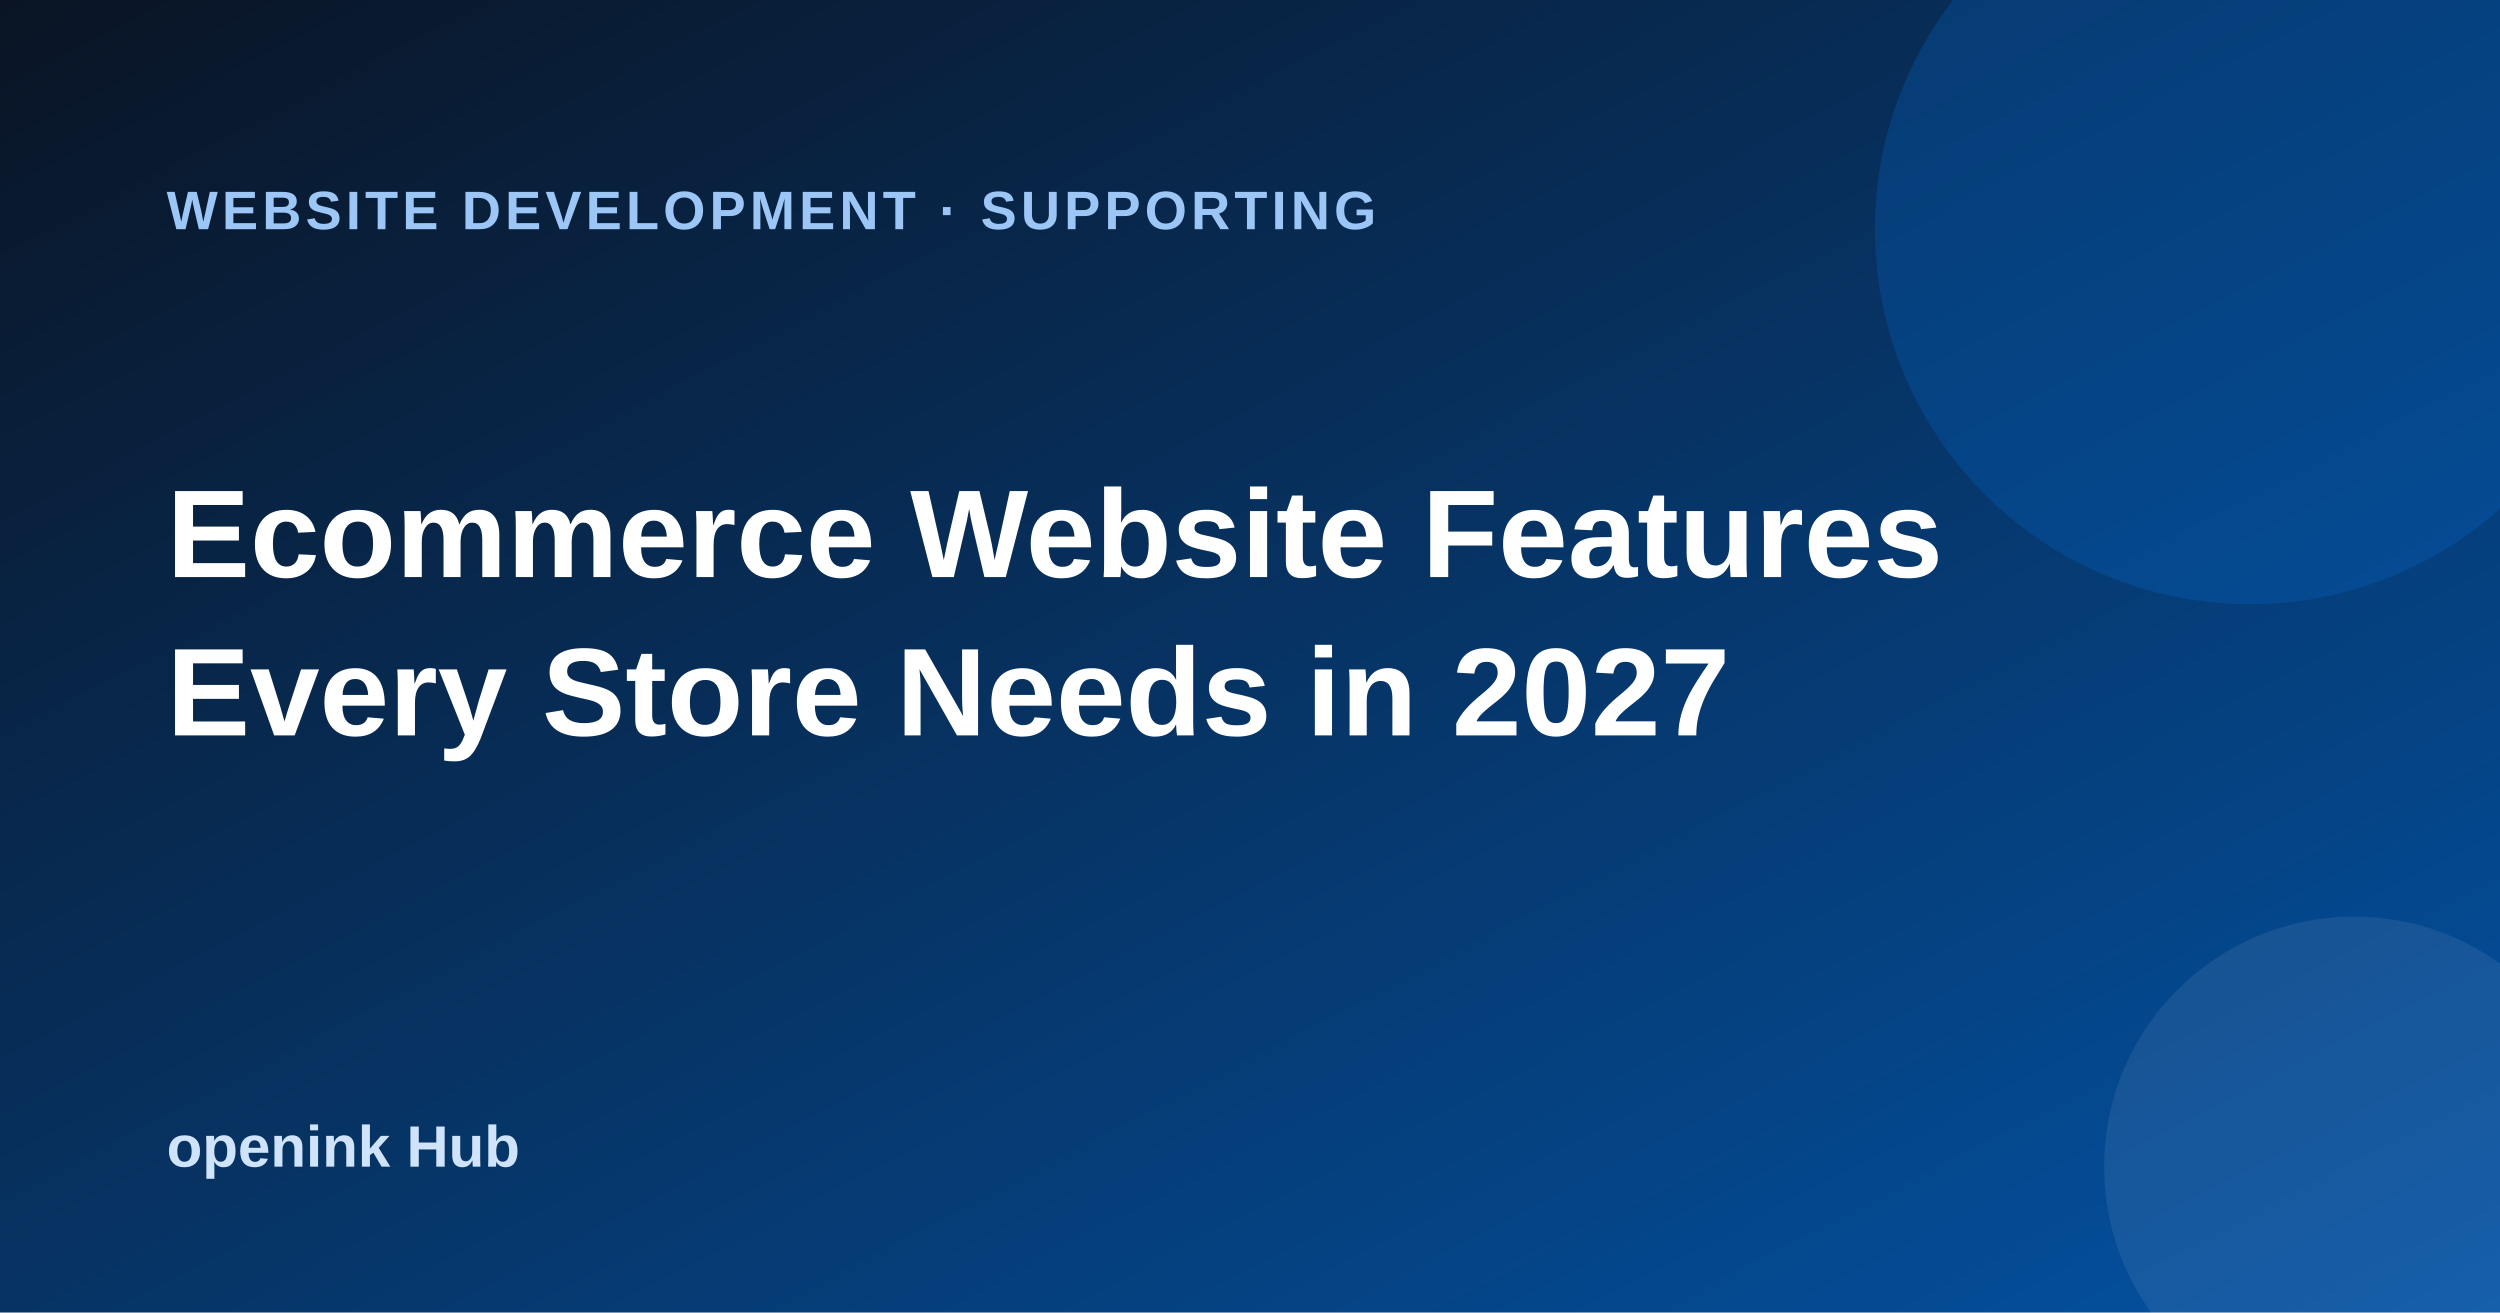
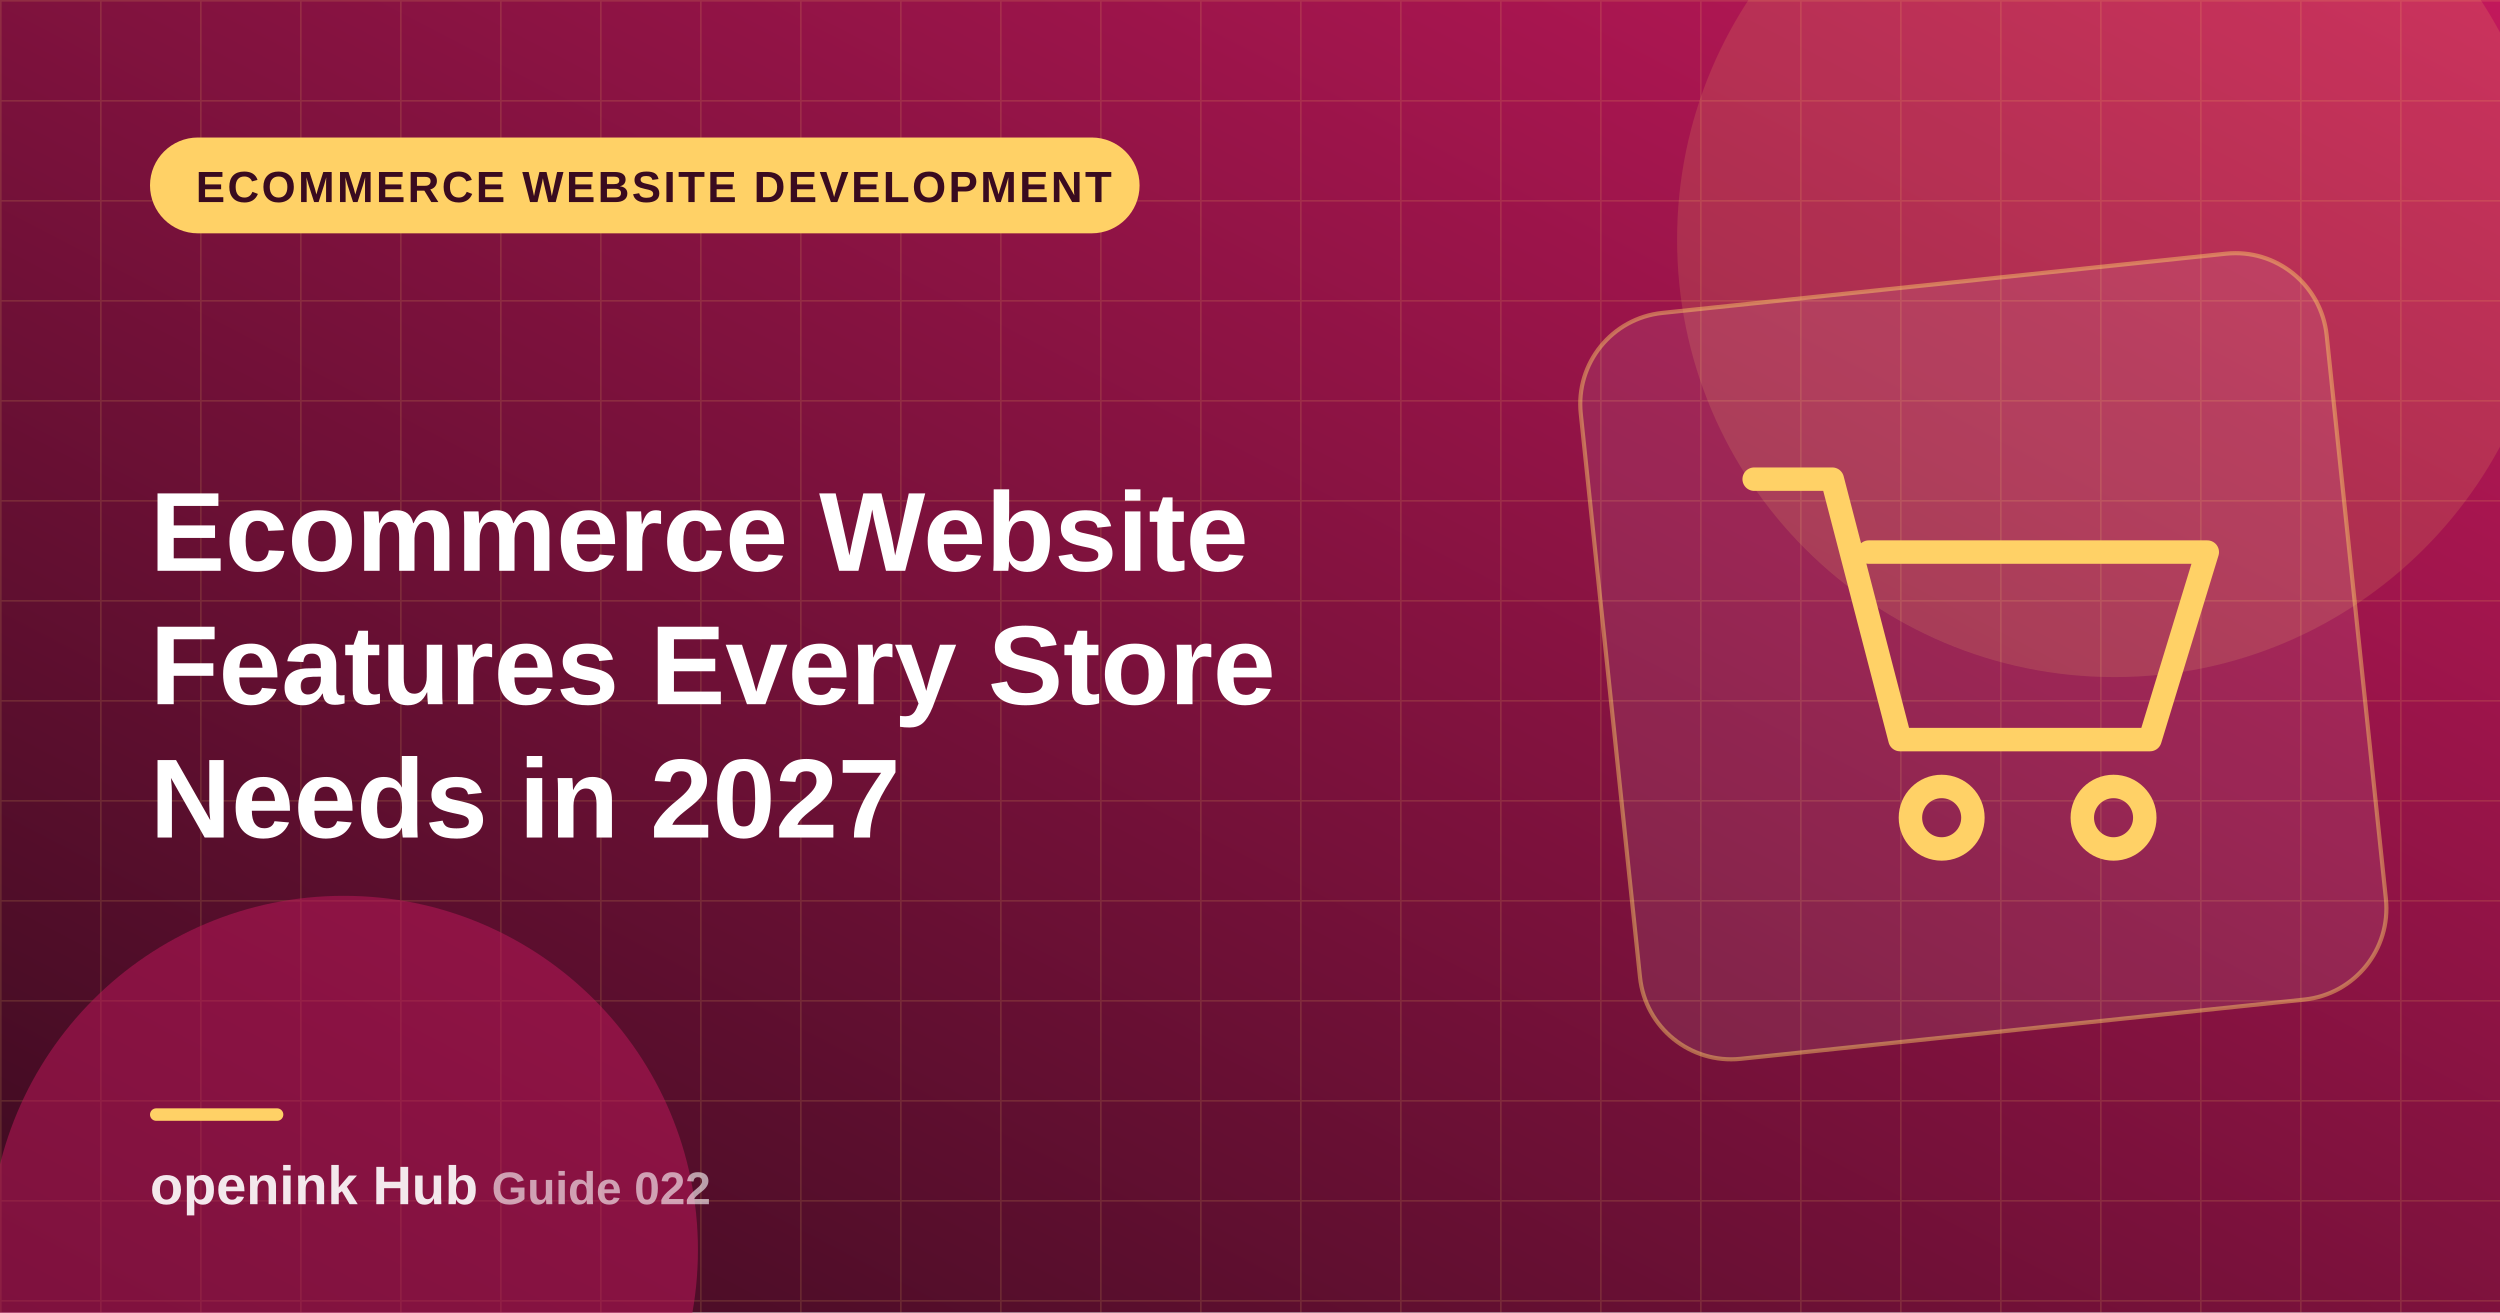
<svg xmlns="http://www.w3.org/2000/svg" width="1200" height="630" viewBox="0 0 1200 630" role="img" aria-label="Ecommerce Website Features Every Store Needs in 2027">
  <defs>
-     <linearGradient id="g" x1="0" y1="0" x2="1" y2="1">
-       <stop offset="0" stop-color="#0a1424" />
-       <stop offset="1" stop-color="#0352a3" />
+     <linearGradient id="g" x1="0" y1="1" x2="1" y2="0">
+       <stop offset="0" stop-color="#3a0b1f" />
+       <stop offset="1" stop-color="#c2185b" />
    </linearGradient>
+     <pattern id="p" width="48" height="48" patternUnits="userSpaceOnUse">
+       <path d="M48 0H0v48" fill="none" stroke="#ffd166" stroke-width="1.6" />
+     </pattern>
+     <style>.ic{fill:none;stroke:#ffd166;stroke-width:9;stroke-linecap:round;stroke-linejoin:round}.ic .f{fill:#ffd166;stroke:none}</style>
  </defs>
  <rect width="1200" height="630" fill="url(#g)" />
-   <circle cx="1080" cy="110" r="180" fill="#046bd2" opacity=".25" />
-   <circle cx="1130" cy="560" r="120" fill="#eef5fd" opacity=".08" />
-   <text x="80" y="110" fill="#9cc6f5" font-family="Segoe UI,Arial,sans-serif" font-size="26" font-weight="600" letter-spacing="2">WEBSITE DEVELOPMENT · SUPPORTING</text>
-   <text x="80" y="277" fill="#fff" font-family="Segoe UI,Arial,sans-serif" font-size="60" font-weight="700">Ecommerce Website Features</text>
-   <text x="80" y="353" fill="#fff" font-family="Segoe UI,Arial,sans-serif" font-size="60" font-weight="700">Every Store Needs in 2027</text>
-   <text x="80" y="560" fill="#cfe3fa" font-family="Segoe UI,Arial,sans-serif" font-size="28" font-weight="600">openink Hub</text>
+   <rect width="1200" height="630" fill="url(#p)" opacity=".14" />
+   <circle cx="1015" cy="115" r="210" fill="#ffd166" opacity=".14" />
+   <circle cx="165" cy="600" r="170" fill="#c2185b" opacity=".5" />
+   <rect x="772" y="135" width="360" height="360" rx="44" fill="#fff" fill-opacity=".08" stroke="#ffd166" stroke-opacity=".45" stroke-width="2" transform="rotate(-6 952 315)" />
+   <g class="ic" transform="translate(827 190) scale(1.25)">
+     <path d="M12 32h30l26 100h96l22-72H56" />
+     <circle cx="84" cy="162" r="12" />
+     <circle cx="150" cy="162" r="12" />
+   </g>
+   <rect x="72" y="66" width="475" height="46" rx="23" fill="#ffd166" />
+   <text x="94" y="97" fill="#3a0b1f" font-family="Segoe UI,Arial,sans-serif" font-size="21" font-weight="700" letter-spacing="1.2">ECOMMERCE WEBSITE DEVELOPMENT</text>
+   <text x="72" y="274" fill="#fff" font-family="Segoe UI,Arial,sans-serif" font-size="54" font-weight="800">Ecommerce Website</text>
+   <text x="72" y="338" fill="#fff" font-family="Segoe UI,Arial,sans-serif" font-size="54" font-weight="800">Features Every Store</text>
+   <text x="72" y="402" fill="#fff" font-family="Segoe UI,Arial,sans-serif" font-size="54" font-weight="800">Needs in 2027</text>
+   <rect x="72" y="532" width="64" height="6" rx="3" fill="#ffd166" />
+   <text x="72" y="578" fill="#fff" fill-opacity=".9" font-family="Segoe UI,Arial,sans-serif" font-size="26" font-weight="700">openink Hub</text>
+   <text x="236" y="578" fill="#fff" fill-opacity=".6" font-family="Segoe UI,Arial,sans-serif" font-size="22" font-weight="600">Guide 022</text>
</svg>
